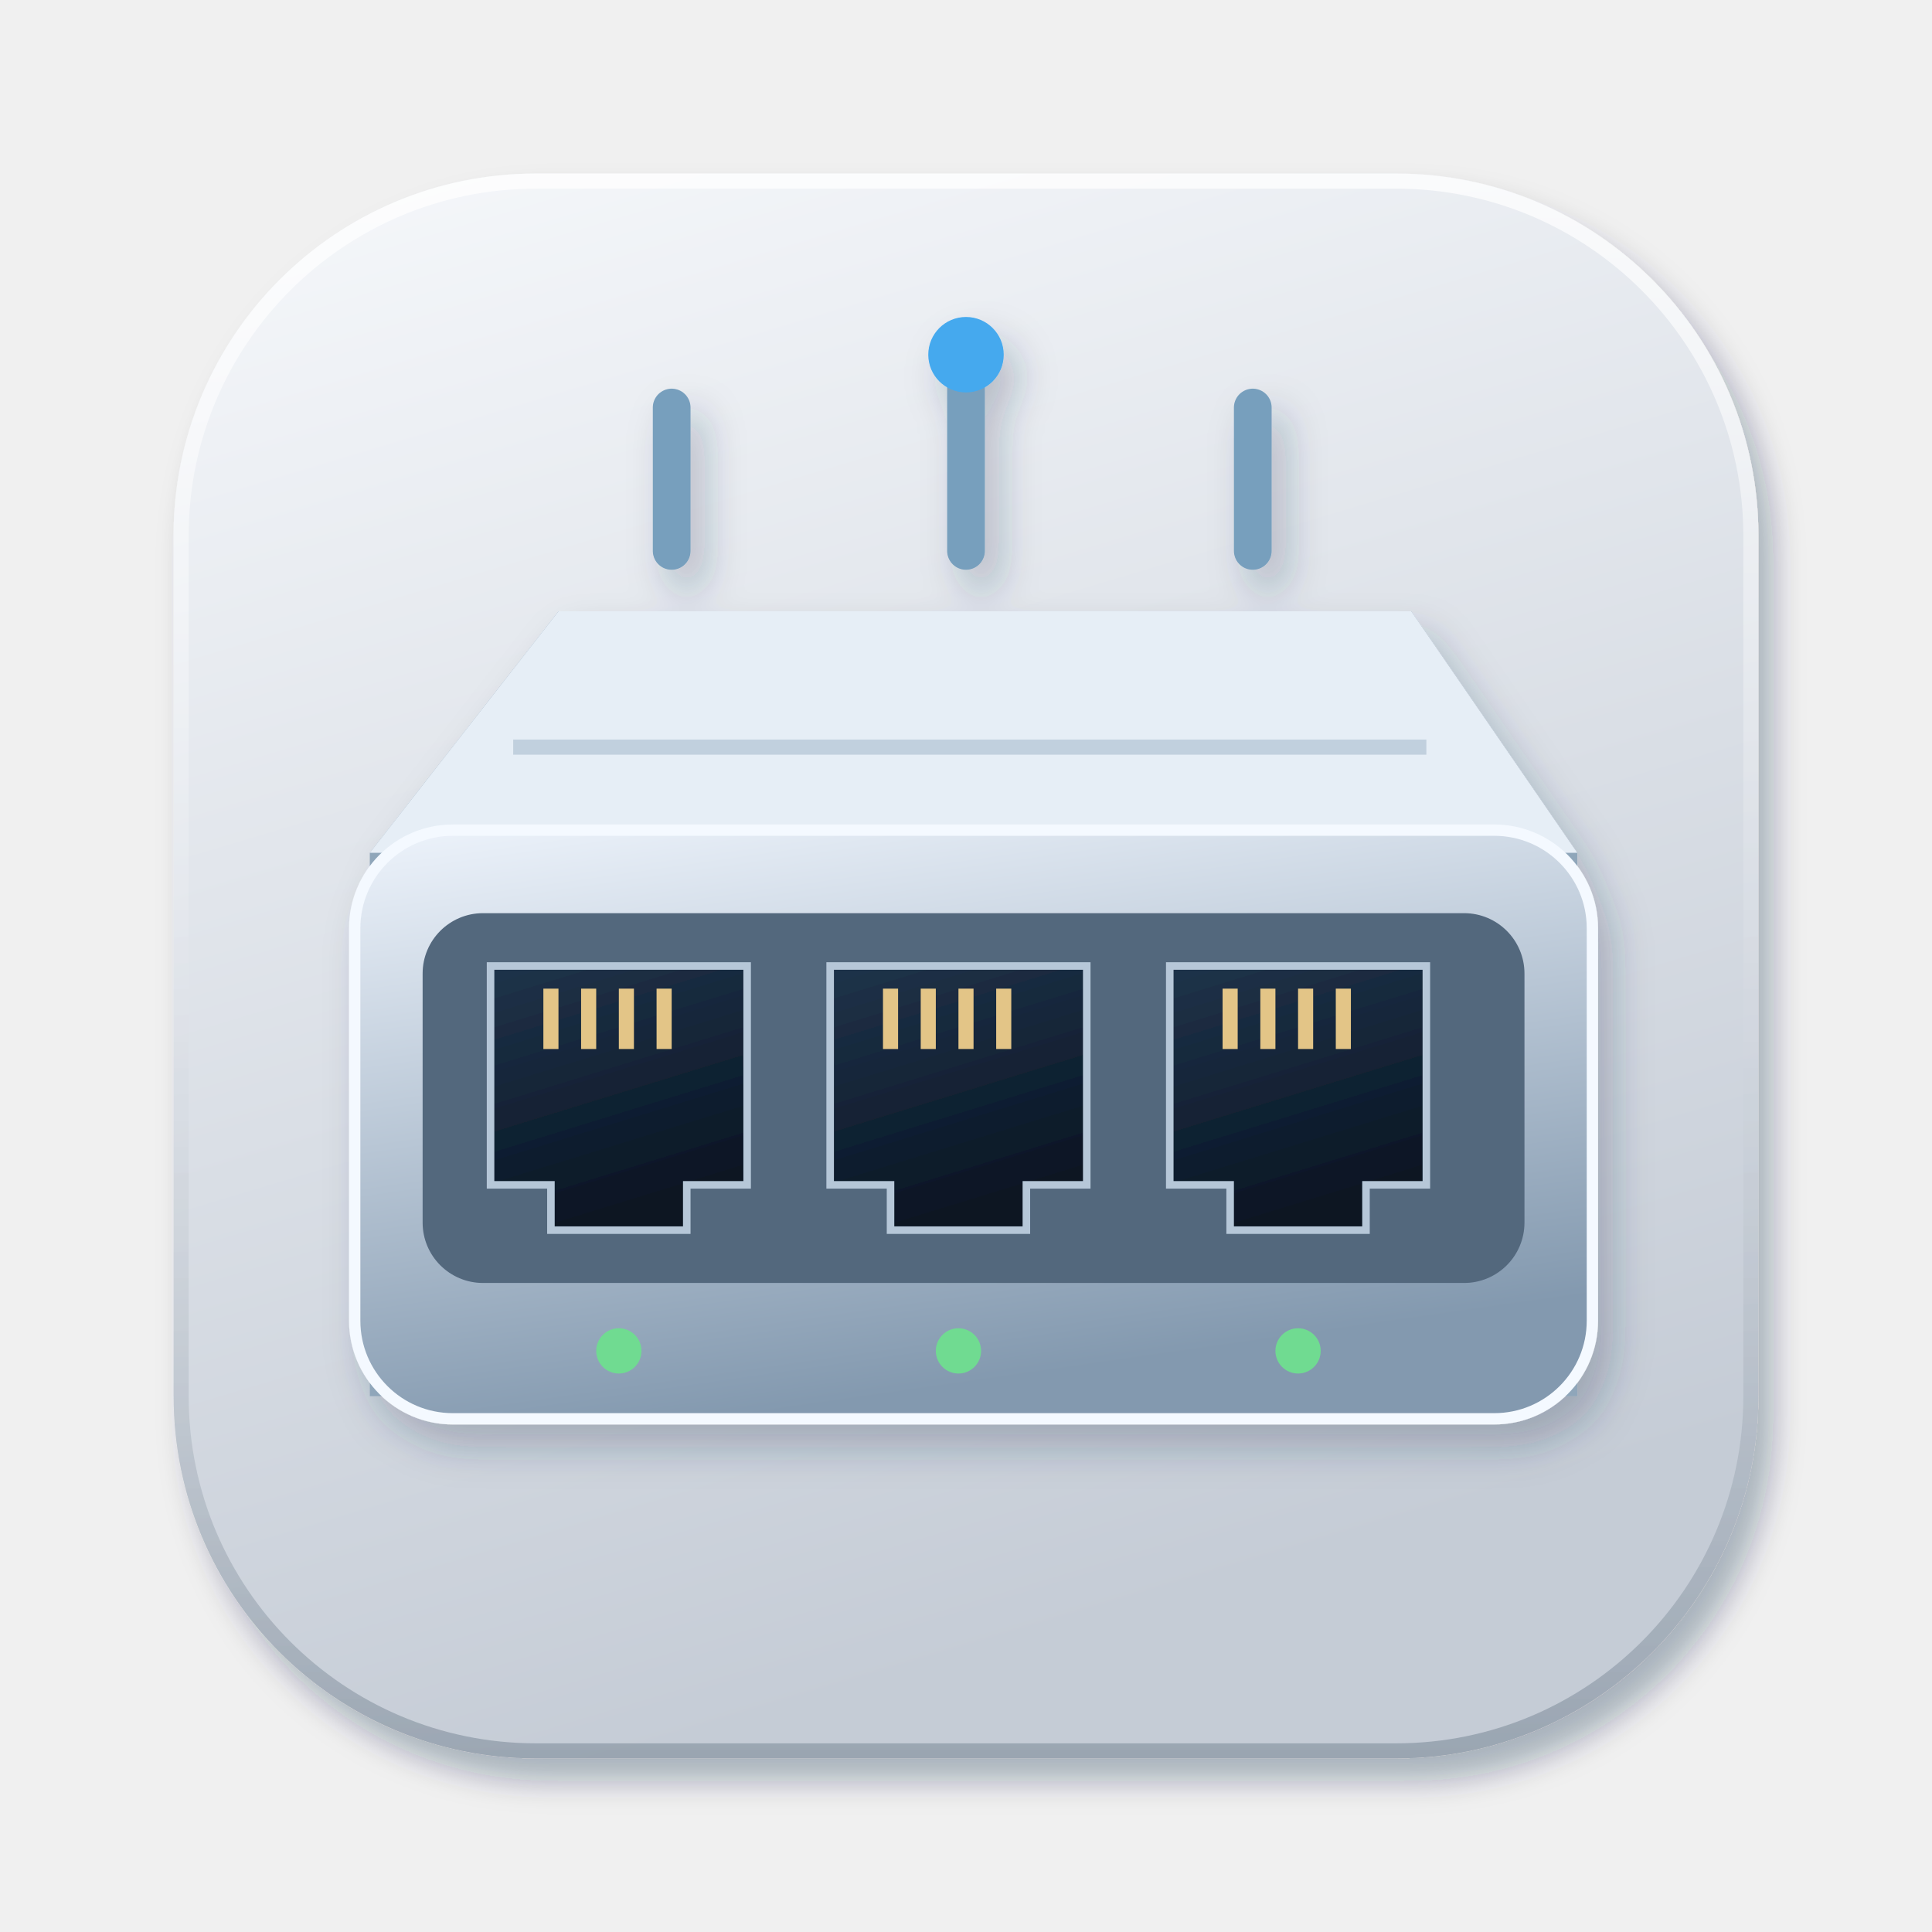
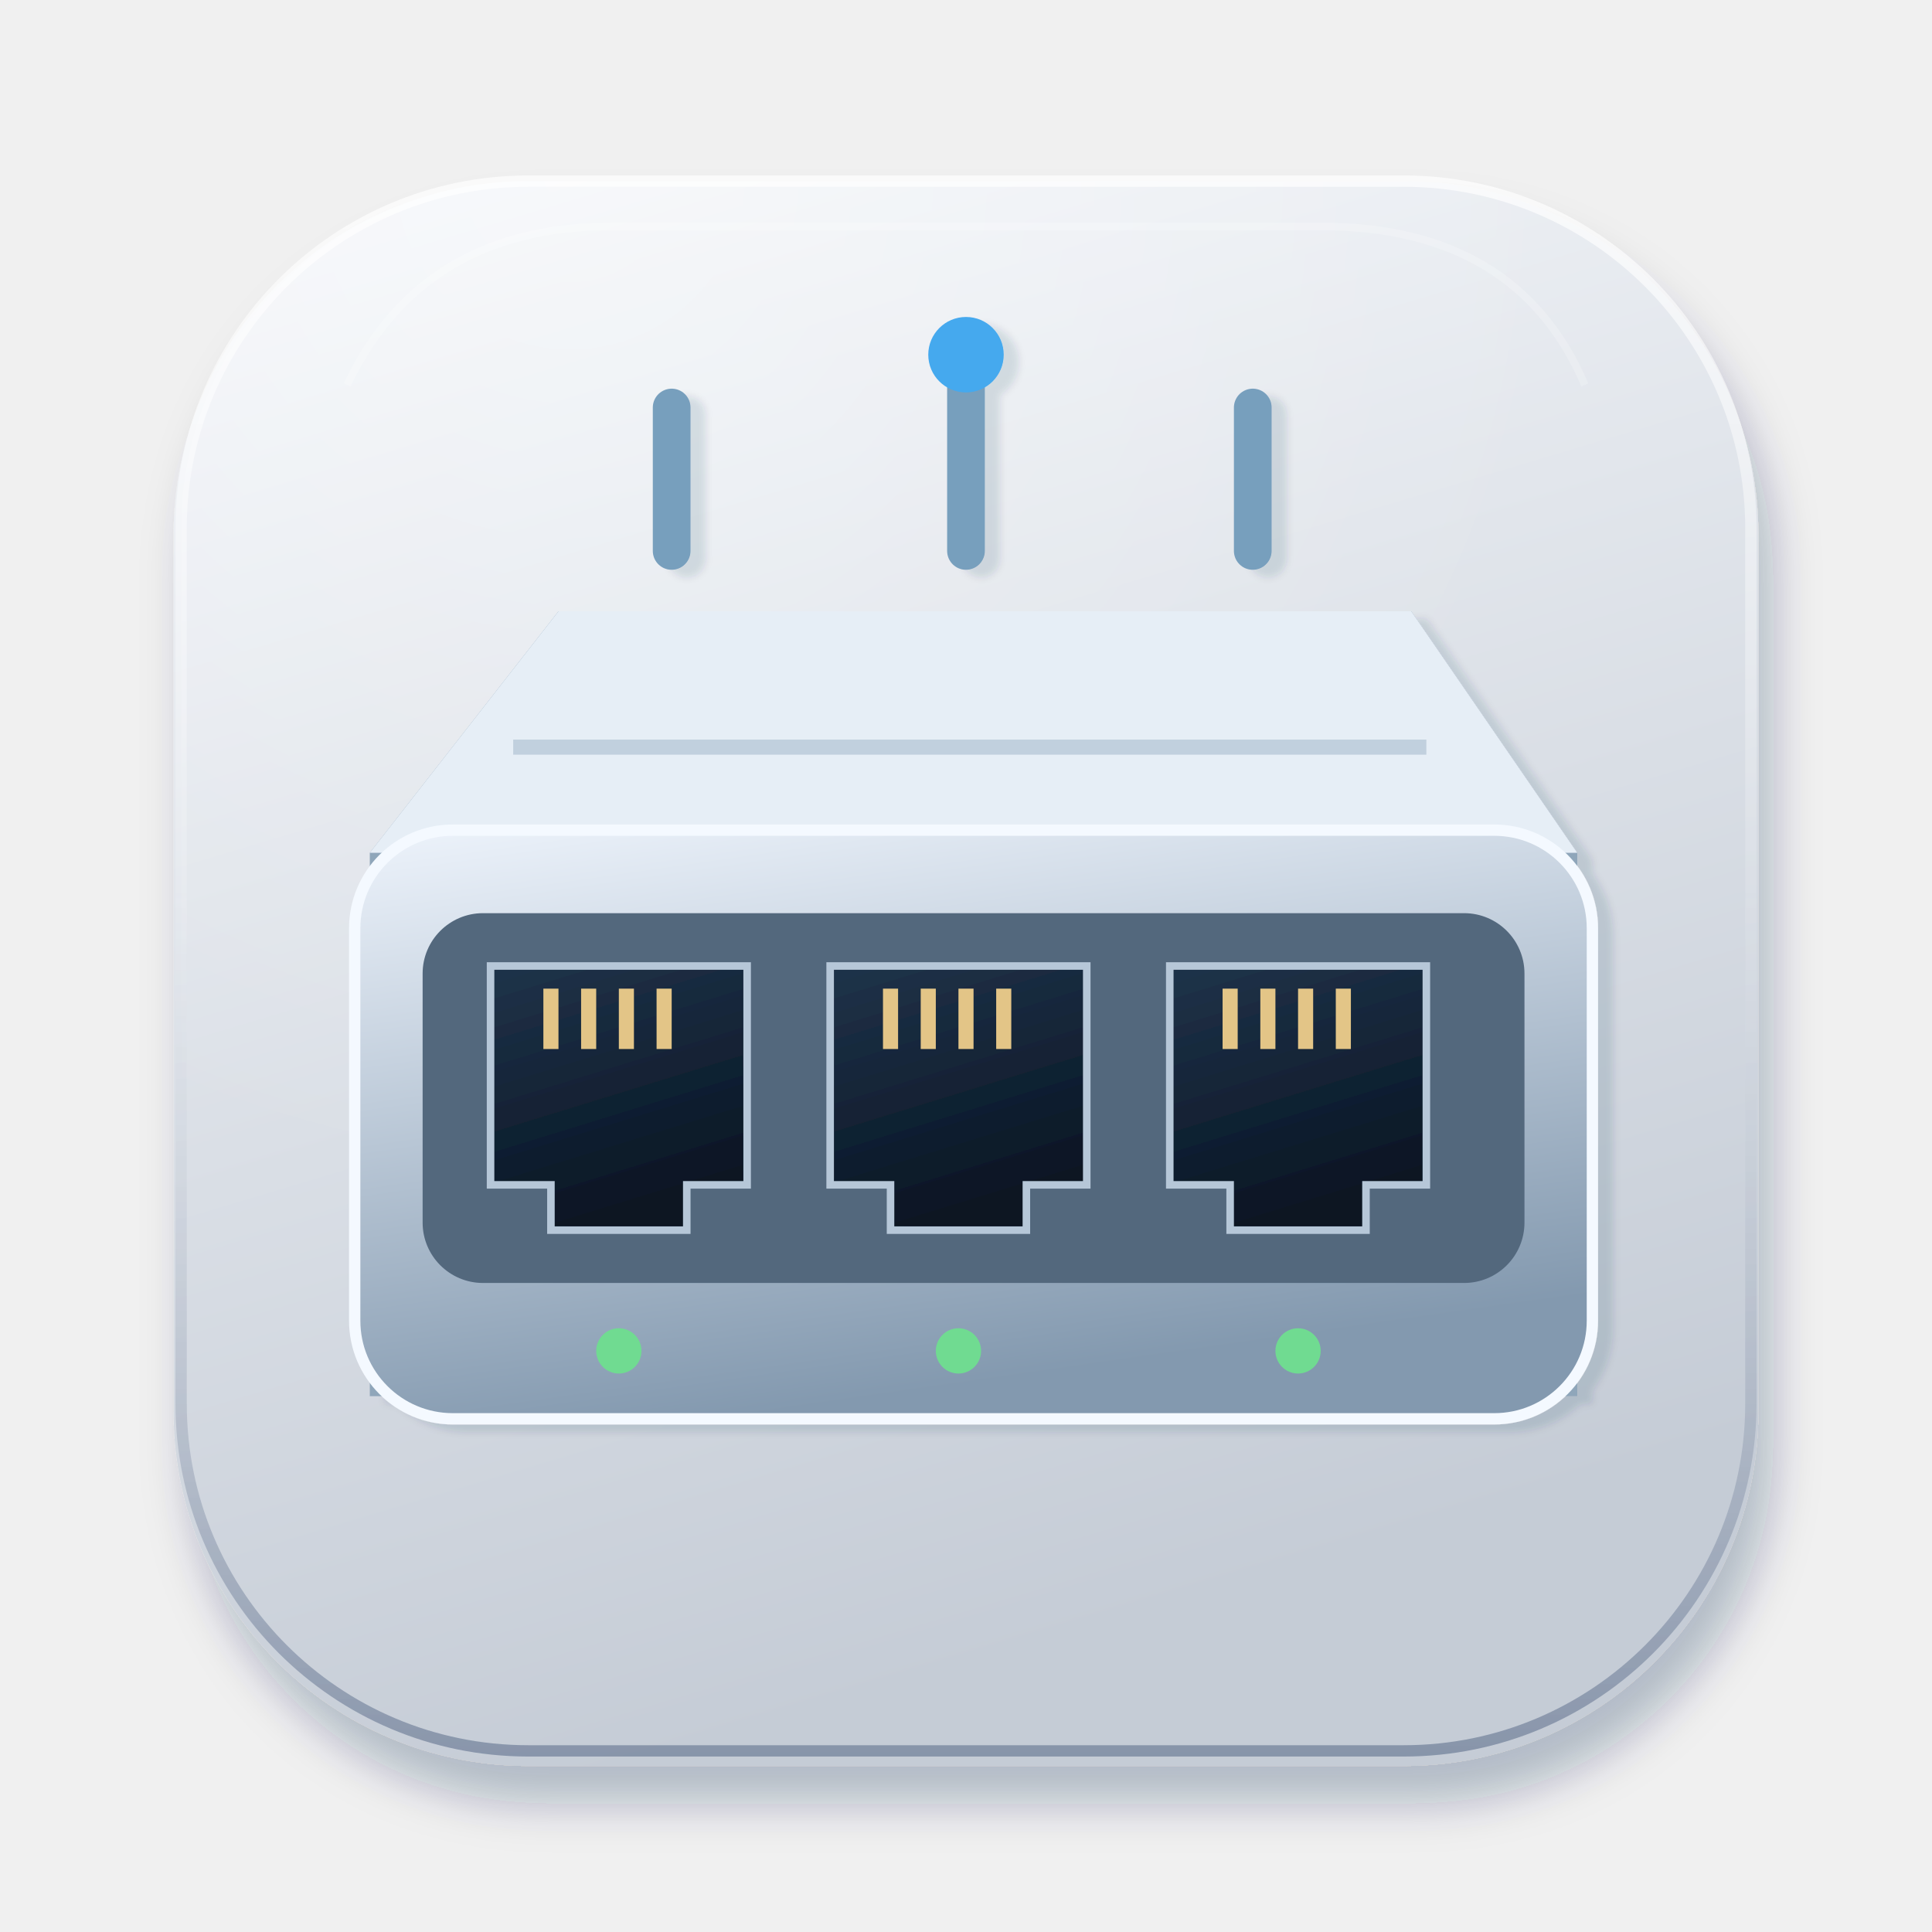
<svg xmlns="http://www.w3.org/2000/svg" width="512" height="512" viewBox="0 0 256 256">
  <defs>
    <linearGradient id="tile" x1="0" y1="0" x2=".3" y2="1">
      <stop stop-color="#f6f8fb" />
      <stop offset="1" stop-color="#c5ccd6" />
    </linearGradient>
    <linearGradient id="metal" x1="0" y1="0" x2=".3" y2="1">
      <stop stop-color="#edf3fb" />
      <stop offset="1" stop-color="#8399af" />
    </linearGradient>
    <linearGradient id="port" x1="0" y1="0" x2=".3" y2="1">
      <stop stop-color="#20334a" />
      <stop offset="1" stop-color="#071523" />
    </linearGradient>
+     <radialGradient id="light" cx=".25" cy="0" r="1">
+       <stop stop-color="white" stop-opacity=".3" />
+       <stop offset=".65" stop-color="white" stop-opacity="0" />
+     </radialGradient>
    <linearGradient id="rim" x2="0" y2="1">
-       <stop stop-color="white" stop-opacity=".75" />
-       <stop offset=".45" stop-color="white" stop-opacity=".12" />
-       <stop offset="1" stop-color="#183044" stop-opacity=".25" />
+       <stop stop-color="white" stop-opacity=".7" />
+       <stop offset=".45" stop-color="white" stop-opacity=".13" />
+       <stop offset="1" stop-color="#142c57" stop-opacity=".35" />
    </linearGradient>
-     <filter id="drop" x="-.2" y="-.2" width="1.4" height="1.5">
-       <feDropShadow dy="3" stdDeviation="2" flood-color="#12273e" flood-opacity=".3" />
+     <filter id="drop" x="-.3" y="-.2" width="1.6" height="1.6">
+       <feDropShadow dy="5" stdDeviation="3" flood-color="#102a4e" flood-opacity=".26" />
    </filter>
    <filter id="object" x="-.3" y="-.3" width="1.6" height="1.7">
-       <feDropShadow dy="3" stdDeviation="2.5" flood-color="#19324e" flood-opacity=".25" />
+       <feDropShadow dy="5" stdDeviation="3" flood-color="#123660" flood-opacity=".26" />
+       <feDropShadow dy="1" stdDeviation=".5" flood-color="#172e4a" flood-opacity=".12" />
    </filter>
  </defs>
-   <rect x="23" y="23" width="210" height="210" rx="48" fill="url(#tile)" filter="url(#drop)" />
-   <rect x="24" y="24" width="208" height="208" rx="47" fill="none" stroke="url(#rim)" stroke-width="2" />
+   <rect x="23" y="24" width="210" height="210" rx="47" fill="url(#tile)" filter="url(#drop)" />
+   <rect x="24" y="24" width="208" height="208" rx="46" fill="url(#light)" stroke="url(#rim)" stroke-width="1.5" />
+   <path d="M46 51Q56 30 81 30h94q26 0 35 21" fill="none" stroke="white" stroke-width="1" stroke-opacity=".2" />
  <g filter="url(#object)">
    <path d="m49 113 25-32h113l22 32v72H49Z" fill="#8fa6ba" />
    <path d="m49 113 25-32h113l22 32Z" fill="#e6eef6" />
    <path d="M68 99h121" stroke="#c1d0de" stroke-width="2" />
    <rect x="47" y="110" width="164" height="78" rx="13" fill="url(#metal)" stroke="#f4f9ff" stroke-width="1.5" />
    <rect x="56" y="121" width="146" height="49" rx="8" fill="#53677d" />
    <path d="M65 128h34v29h-8v6h-18v-6h-8Z" fill="url(#port)" stroke="#b6c7d8" stroke-width="1" />
    <path d="M73 131v8" stroke="#e3c587" stroke-width="2" />
    <path d="M78 131v8" stroke="#e3c587" stroke-width="2" />
    <path d="M83 131v8" stroke="#e3c587" stroke-width="2" />
    <path d="M88 131v8" stroke="#e3c587" stroke-width="2" />
    <circle cx="82" cy="179" r="3" fill="#6fdb91" />
    <path d="M110 128h34v29h-8v6h-18v-6h-8Z" fill="url(#port)" stroke="#b6c7d8" stroke-width="1" />
    <path d="M118 131v8" stroke="#e3c587" stroke-width="2" />
    <path d="M123 131v8" stroke="#e3c587" stroke-width="2" />
    <path d="M128 131v8" stroke="#e3c587" stroke-width="2" />
    <path d="M133 131v8" stroke="#e3c587" stroke-width="2" />
    <circle cx="127" cy="179" r="3" fill="#6fdb91" />
    <path d="M155 128h34v29h-8v6h-18v-6h-8Z" fill="url(#port)" stroke="#b6c7d8" stroke-width="1" />
    <path d="M163 131v8" stroke="#e3c587" stroke-width="2" />
    <path d="M168 131v8" stroke="#e3c587" stroke-width="2" />
    <path d="M173 131v8" stroke="#e3c587" stroke-width="2" />
    <path d="M178 131v8" stroke="#e3c587" stroke-width="2" />
    <circle cx="172" cy="179" r="3" fill="#6fdb91" />
    <path d="M89 73V54M128 73V48M166 73V54" stroke="#779fbd" stroke-width="5" stroke-linecap="round" />
    <circle cx="128" cy="47" r="5" fill="#45a9ee" />
  </g>
</svg>
